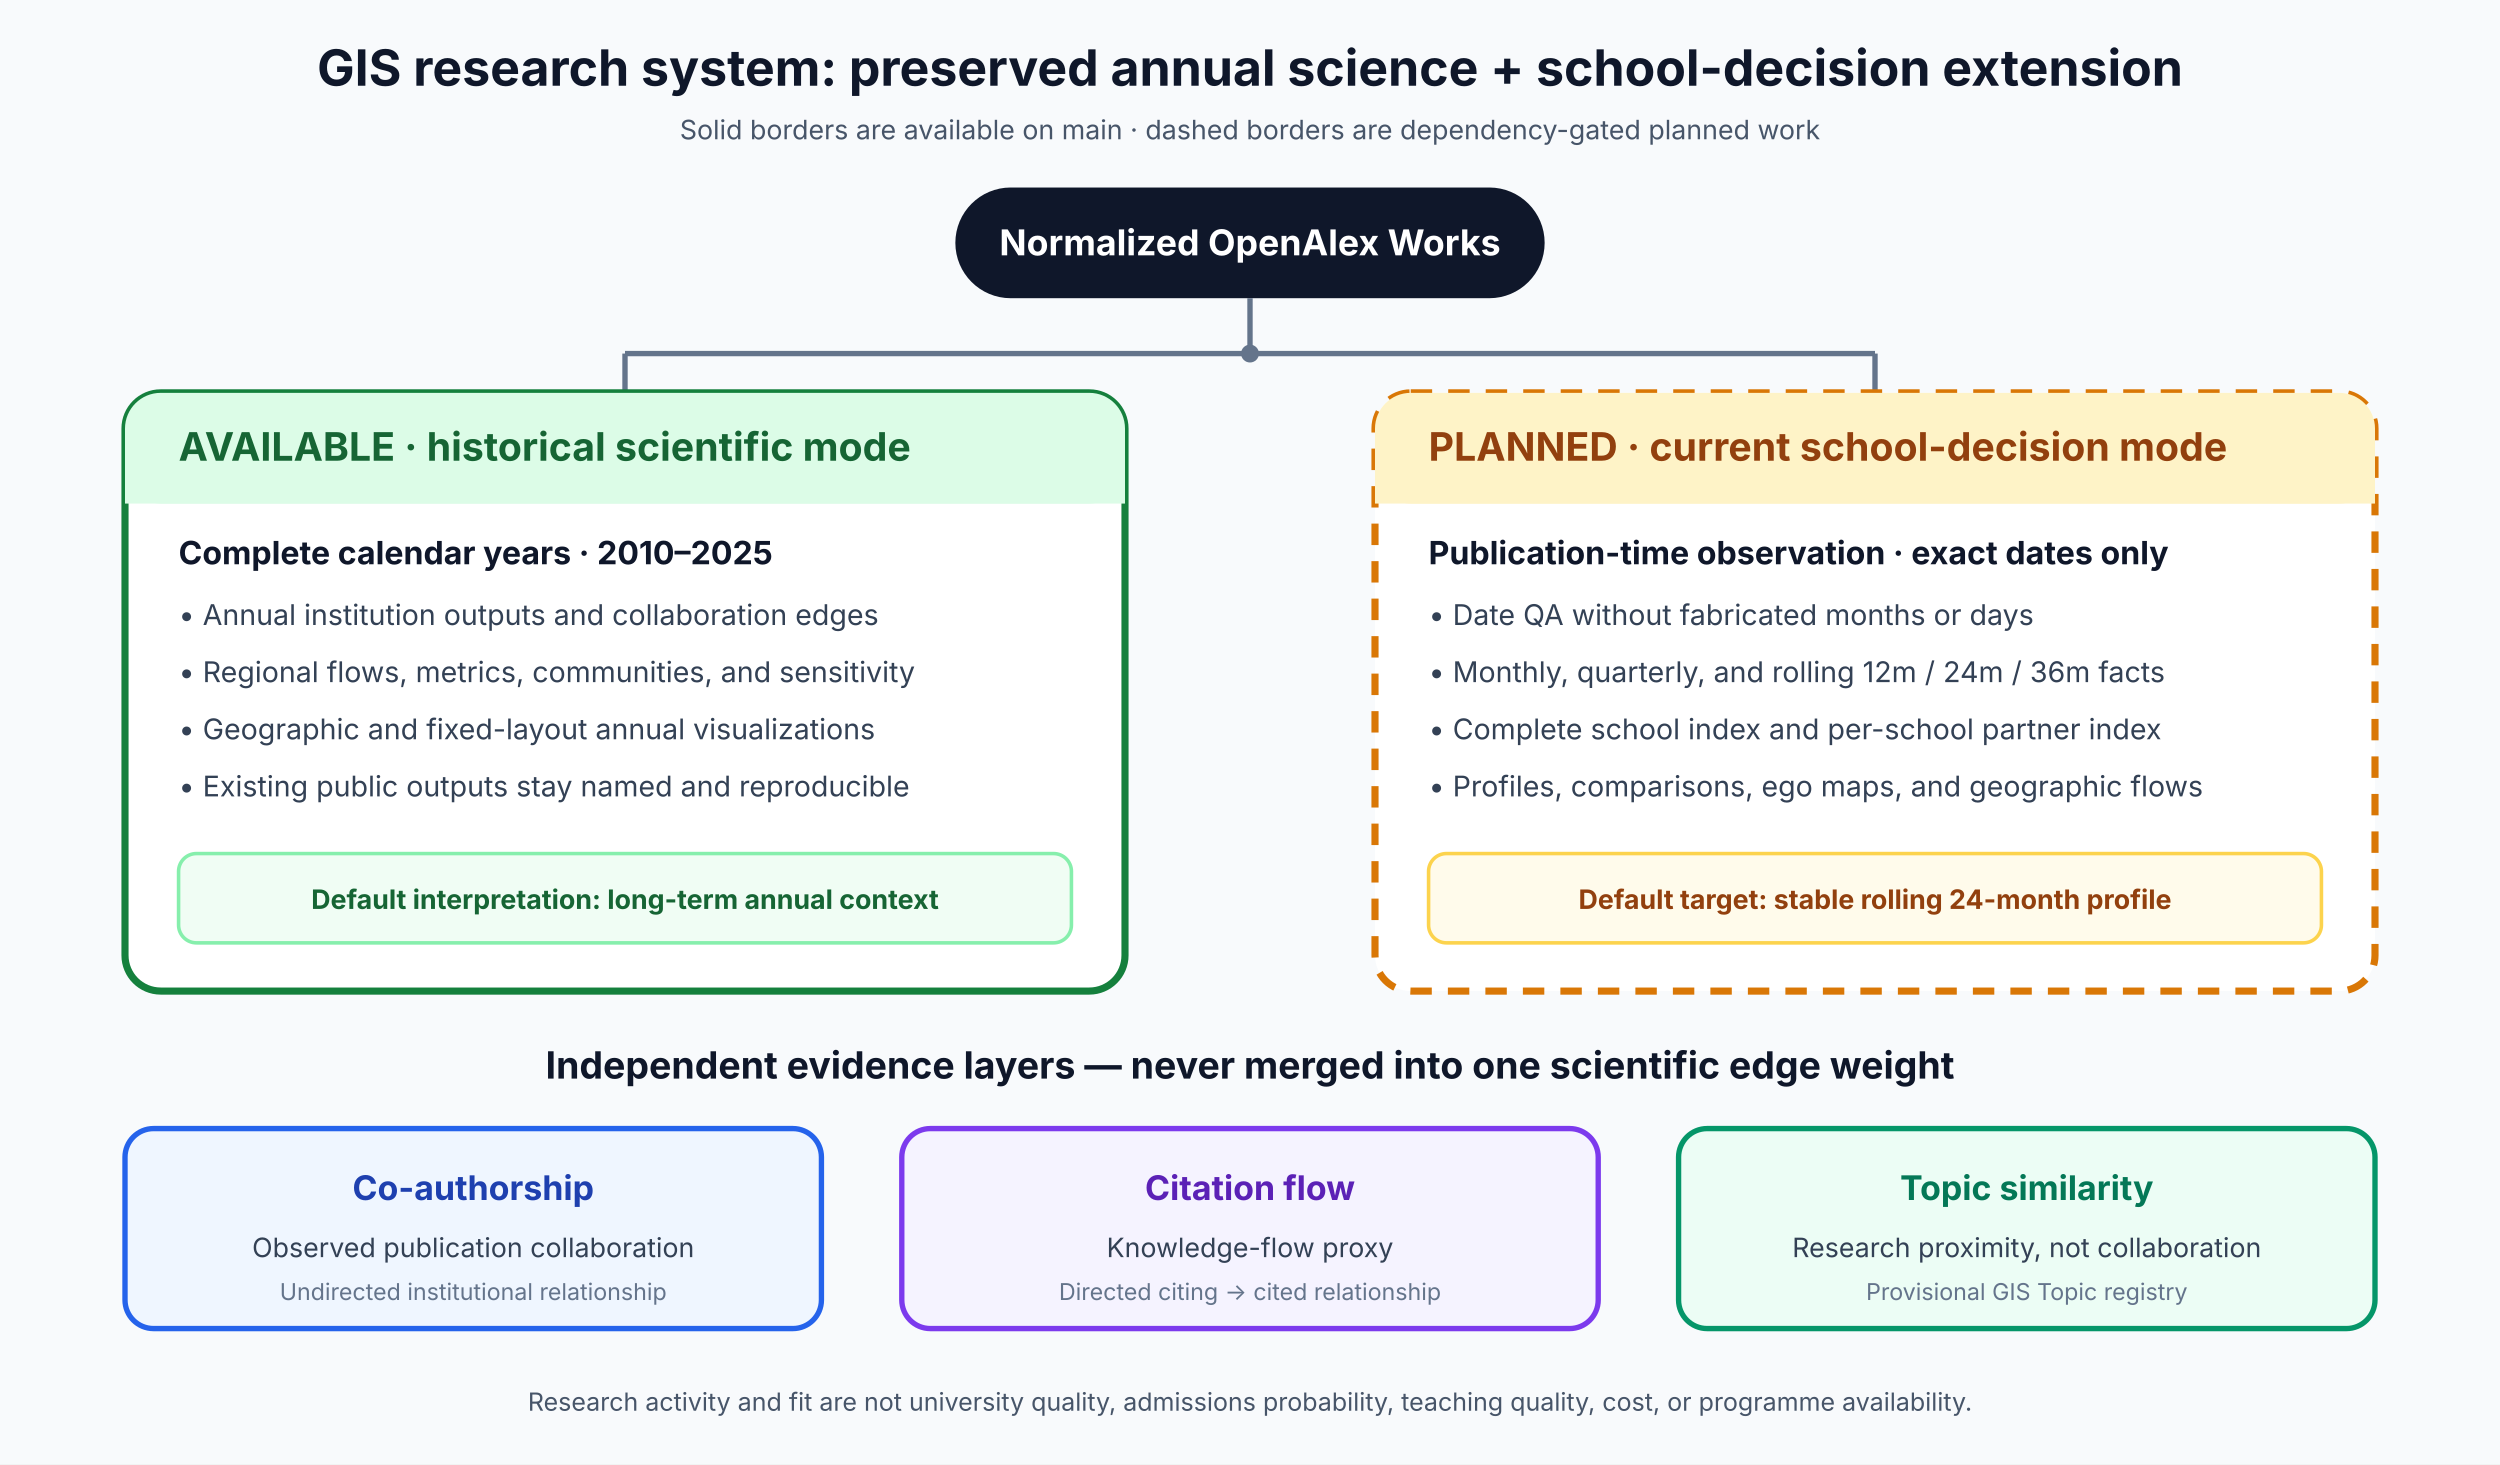
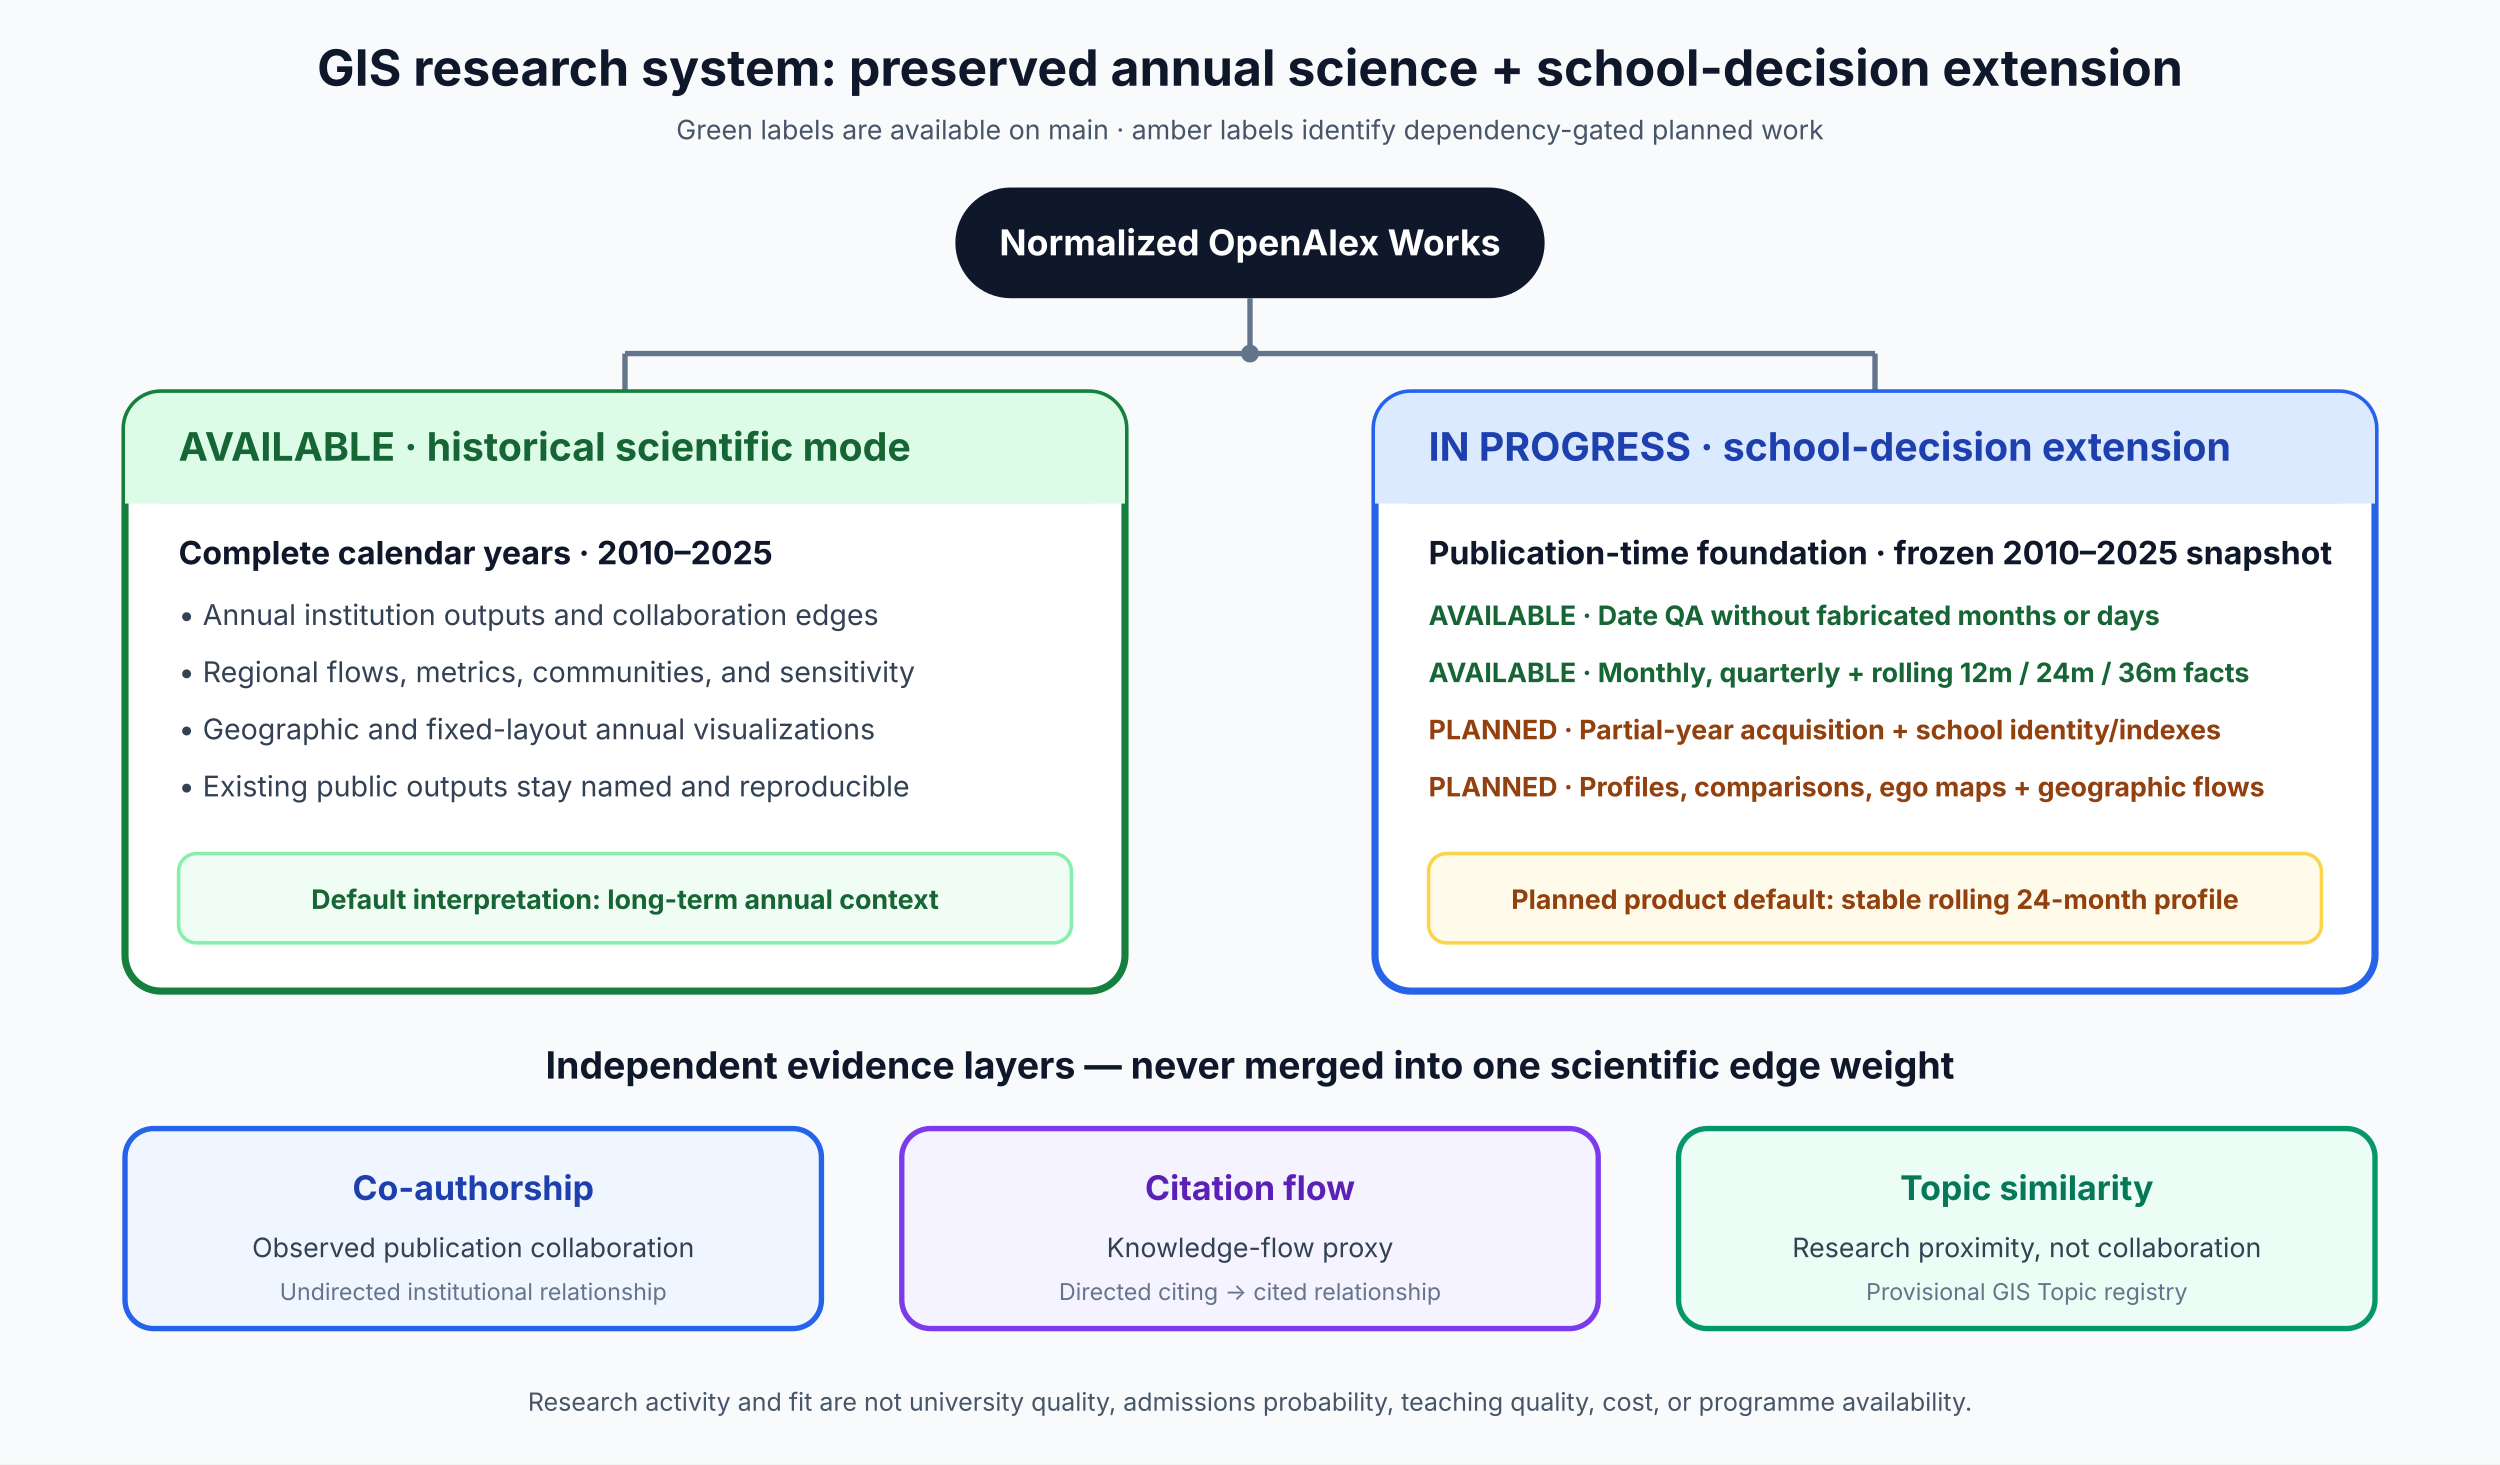
<svg xmlns="http://www.w3.org/2000/svg" width="1400" height="820" viewBox="0 0 1400 820" role="img" aria-labelledby="architecture-title architecture-description">
  <rect width="1400" height="820" fill="#F8FAFC" />
  <text x="700" y="48" text-anchor="middle" font-family="system-ui, -apple-system, BlinkMacSystemFont, 'Segoe UI', sans-serif" font-size="28" font-weight="700" fill="#0F172A">GIS research system: preserved annual science + school-decision extension</text>
-   <text x="700" y="78" text-anchor="middle" font-family="system-ui, -apple-system, BlinkMacSystemFont, 'Segoe UI', sans-serif" font-size="15" fill="#475569">Solid borders are available on main · dashed borders are dependency-gated planned work</text>
+   <text x="700" y="78" text-anchor="middle" font-family="system-ui, -apple-system, BlinkMacSystemFont, 'Segoe UI', sans-serif" font-size="15" fill="#475569">Green labels are available on main · amber labels identify dependency-gated planned work</text>
  <rect x="535" y="105" width="330" height="62" rx="31" fill="#0F172A" />
  <text x="700" y="143" text-anchor="middle" font-family="system-ui, -apple-system, BlinkMacSystemFont, 'Segoe UI', sans-serif" font-size="20" font-weight="700" fill="#FFFFFF">Normalized OpenAlex Works</text>
  <line x1="700" y1="167" x2="700" y2="198" stroke="#64748B" stroke-width="3" />
  <line x1="350" y1="198" x2="1050" y2="198" stroke="#64748B" stroke-width="3" />
  <line x1="350" y1="198" x2="350" y2="220" stroke="#64748B" stroke-width="3" />
  <line x1="1050" y1="198" x2="1050" y2="220" stroke="#64748B" stroke-width="3" />
  <circle cx="700" cy="198" r="5" fill="#64748B" />
  <rect x="70" y="220" width="560" height="335" rx="20" fill="#FFFFFF" stroke="#15803D" stroke-width="4" />
  <rect x="70" y="220" width="560" height="62" rx="20" fill="#DCFCE7" />
  <path d="M70 262 V282 H630 V262" fill="#DCFCE7" />
  <text x="100" y="258" font-family="system-ui, -apple-system, BlinkMacSystemFont, 'Segoe UI', sans-serif" font-size="22" font-weight="700" fill="#166534">AVAILABLE · historical scientific mode</text>
  <text x="100" y="316" font-family="system-ui, -apple-system, BlinkMacSystemFont, 'Segoe UI', sans-serif" font-size="18" font-weight="700" fill="#0F172A">Complete calendar years · 2010–2025</text>
  <text x="100" y="350" font-family="system-ui, -apple-system, BlinkMacSystemFont, 'Segoe UI', sans-serif" font-size="16" fill="#334155">• Annual institution outputs and collaboration edges</text>
  <text x="100" y="382" font-family="system-ui, -apple-system, BlinkMacSystemFont, 'Segoe UI', sans-serif" font-size="16" fill="#334155">• Regional flows, metrics, communities, and sensitivity</text>
  <text x="100" y="414" font-family="system-ui, -apple-system, BlinkMacSystemFont, 'Segoe UI', sans-serif" font-size="16" fill="#334155">• Geographic and fixed-layout annual visualizations</text>
  <text x="100" y="446" font-family="system-ui, -apple-system, BlinkMacSystemFont, 'Segoe UI', sans-serif" font-size="16" fill="#334155">• Existing public outputs stay named and reproducible</text>
  <rect x="100" y="478" width="500" height="50" rx="10" fill="#F0FDF4" stroke="#86EFAC" stroke-width="2" />
  <text x="350" y="509" text-anchor="middle" font-family="system-ui, -apple-system, BlinkMacSystemFont, 'Segoe UI', sans-serif" font-size="15" font-weight="700" fill="#166534">Default interpretation: long-term annual context</text>
-   <rect x="770" y="220" width="560" height="335" rx="20" fill="#FFFFFF" stroke="#D97706" stroke-width="4" stroke-dasharray="12 9" />
-   <rect x="770" y="220" width="560" height="62" rx="20" fill="#FEF3C7" />
-   <path d="M770 262 V282 H1330 V262" fill="#FEF3C7" />
-   <text x="800" y="258" font-family="system-ui, -apple-system, BlinkMacSystemFont, 'Segoe UI', sans-serif" font-size="22" font-weight="700" fill="#92400E">PLANNED · current school-decision mode</text>
-   <text x="800" y="316" font-family="system-ui, -apple-system, BlinkMacSystemFont, 'Segoe UI', sans-serif" font-size="18" font-weight="700" fill="#0F172A">Publication-time observation · exact dates only</text>
-   <text x="800" y="350" font-family="system-ui, -apple-system, BlinkMacSystemFont, 'Segoe UI', sans-serif" font-size="16" fill="#334155">• Date QA without fabricated months or days</text>
-   <text x="800" y="382" font-family="system-ui, -apple-system, BlinkMacSystemFont, 'Segoe UI', sans-serif" font-size="16" fill="#334155">• Monthly, quarterly, and rolling 12m / 24m / 36m facts</text>
-   <text x="800" y="414" font-family="system-ui, -apple-system, BlinkMacSystemFont, 'Segoe UI', sans-serif" font-size="16" fill="#334155">• Complete school index and per-school partner index</text>
-   <text x="800" y="446" font-family="system-ui, -apple-system, BlinkMacSystemFont, 'Segoe UI', sans-serif" font-size="16" fill="#334155">• Profiles, comparisons, ego maps, and geographic flows</text>
+   <rect x="770" y="220" width="560" height="335" rx="20" fill="#FFFFFF" stroke="#2563EB" stroke-width="4" />
+   <rect x="770" y="220" width="560" height="62" rx="20" fill="#DBEAFE" />
+   <path d="M770 262 V282 H1330 V262" fill="#DBEAFE" />
+   <text x="800" y="258" font-family="system-ui, -apple-system, BlinkMacSystemFont, 'Segoe UI', sans-serif" font-size="22" font-weight="700" fill="#1E40AF">IN PROGRESS · school-decision extension</text>
+   <text x="800" y="316" font-family="system-ui, -apple-system, BlinkMacSystemFont, 'Segoe UI', sans-serif" font-size="18" font-weight="700" fill="#0F172A">Publication-time foundation · frozen 2010–2025 snapshot</text>
+   <text x="800" y="350" font-family="system-ui, -apple-system, BlinkMacSystemFont, 'Segoe UI', sans-serif" font-size="15" font-weight="700" fill="#166534">AVAILABLE · Date QA without fabricated months or days</text>
+   <text x="800" y="382" font-family="system-ui, -apple-system, BlinkMacSystemFont, 'Segoe UI', sans-serif" font-size="15" font-weight="700" fill="#166534">AVAILABLE · Monthly, quarterly + rolling 12m / 24m / 36m facts</text>
+   <text x="800" y="414" font-family="system-ui, -apple-system, BlinkMacSystemFont, 'Segoe UI', sans-serif" font-size="15" font-weight="700" fill="#92400E">PLANNED · Partial-year acquisition + school identity/indexes</text>
+   <text x="800" y="446" font-family="system-ui, -apple-system, BlinkMacSystemFont, 'Segoe UI', sans-serif" font-size="15" font-weight="700" fill="#92400E">PLANNED · Profiles, comparisons, ego maps + geographic flows</text>
  <rect x="800" y="478" width="500" height="50" rx="10" fill="#FFFBEB" stroke="#FCD34D" stroke-width="2" />
-   <text x="1050" y="509" text-anchor="middle" font-family="system-ui, -apple-system, BlinkMacSystemFont, 'Segoe UI', sans-serif" font-size="15" font-weight="700" fill="#92400E">Default target: stable rolling 24-month profile</text>
+   <text x="1050" y="509" text-anchor="middle" font-family="system-ui, -apple-system, BlinkMacSystemFont, 'Segoe UI', sans-serif" font-size="15" font-weight="700" fill="#92400E">Planned product default: stable rolling 24-month profile</text>
  <text x="700" y="604" text-anchor="middle" font-family="system-ui, -apple-system, BlinkMacSystemFont, 'Segoe UI', sans-serif" font-size="21" font-weight="700" fill="#0F172A">Independent evidence layers — never merged into one scientific edge weight</text>
  <rect x="70" y="632" width="390" height="112" rx="16" fill="#EFF6FF" stroke="#2563EB" stroke-width="3" />
  <text x="265" y="672" text-anchor="middle" font-family="system-ui, -apple-system, BlinkMacSystemFont, 'Segoe UI', sans-serif" font-size="19" font-weight="700" fill="#1E40AF">Co-authorship</text>
  <text x="265" y="704" text-anchor="middle" font-family="system-ui, -apple-system, BlinkMacSystemFont, 'Segoe UI', sans-serif" font-size="15" fill="#334155">Observed publication collaboration</text>
  <text x="265" y="728" text-anchor="middle" font-family="system-ui, -apple-system, BlinkMacSystemFont, 'Segoe UI', sans-serif" font-size="13" fill="#64748B">Undirected institutional relationship</text>
  <rect x="505" y="632" width="390" height="112" rx="16" fill="#F5F3FF" stroke="#7C3AED" stroke-width="3" />
  <text x="700" y="672" text-anchor="middle" font-family="system-ui, -apple-system, BlinkMacSystemFont, 'Segoe UI', sans-serif" font-size="19" font-weight="700" fill="#5B21B6">Citation flow</text>
  <text x="700" y="704" text-anchor="middle" font-family="system-ui, -apple-system, BlinkMacSystemFont, 'Segoe UI', sans-serif" font-size="15" fill="#334155">Knowledge-flow proxy</text>
  <text x="700" y="728" text-anchor="middle" font-family="system-ui, -apple-system, BlinkMacSystemFont, 'Segoe UI', sans-serif" font-size="13" fill="#64748B">Directed citing → cited relationship</text>
  <rect x="940" y="632" width="390" height="112" rx="16" fill="#ECFDF5" stroke="#059669" stroke-width="3" />
  <text x="1135" y="672" text-anchor="middle" font-family="system-ui, -apple-system, BlinkMacSystemFont, 'Segoe UI', sans-serif" font-size="19" font-weight="700" fill="#047857">Topic similarity</text>
  <text x="1135" y="704" text-anchor="middle" font-family="system-ui, -apple-system, BlinkMacSystemFont, 'Segoe UI', sans-serif" font-size="15" fill="#334155">Research proximity, not collaboration</text>
  <text x="1135" y="728" text-anchor="middle" font-family="system-ui, -apple-system, BlinkMacSystemFont, 'Segoe UI', sans-serif" font-size="13" fill="#64748B">Provisional GIS Topic registry</text>
  <text x="700" y="790" text-anchor="middle" font-family="system-ui, -apple-system, BlinkMacSystemFont, 'Segoe UI', sans-serif" font-size="14" fill="#475569">Research activity and fit are not university quality, admissions probability, teaching quality, cost, or programme availability.</text>
</svg>
